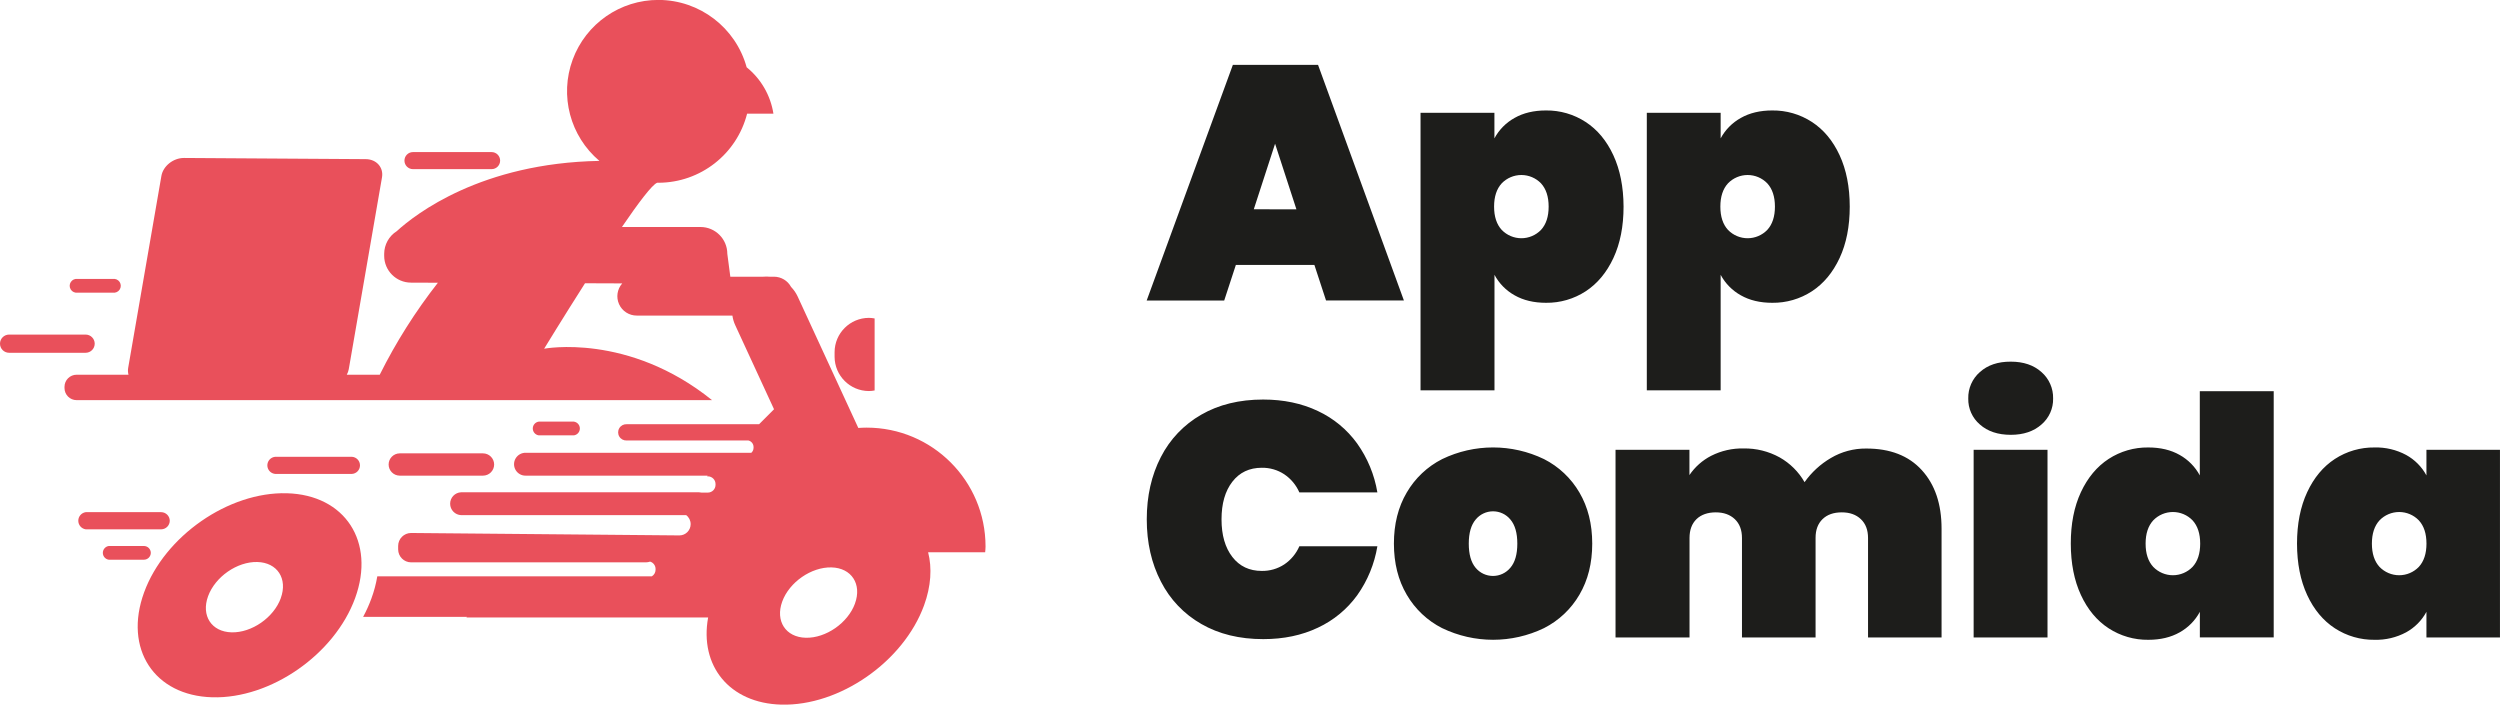
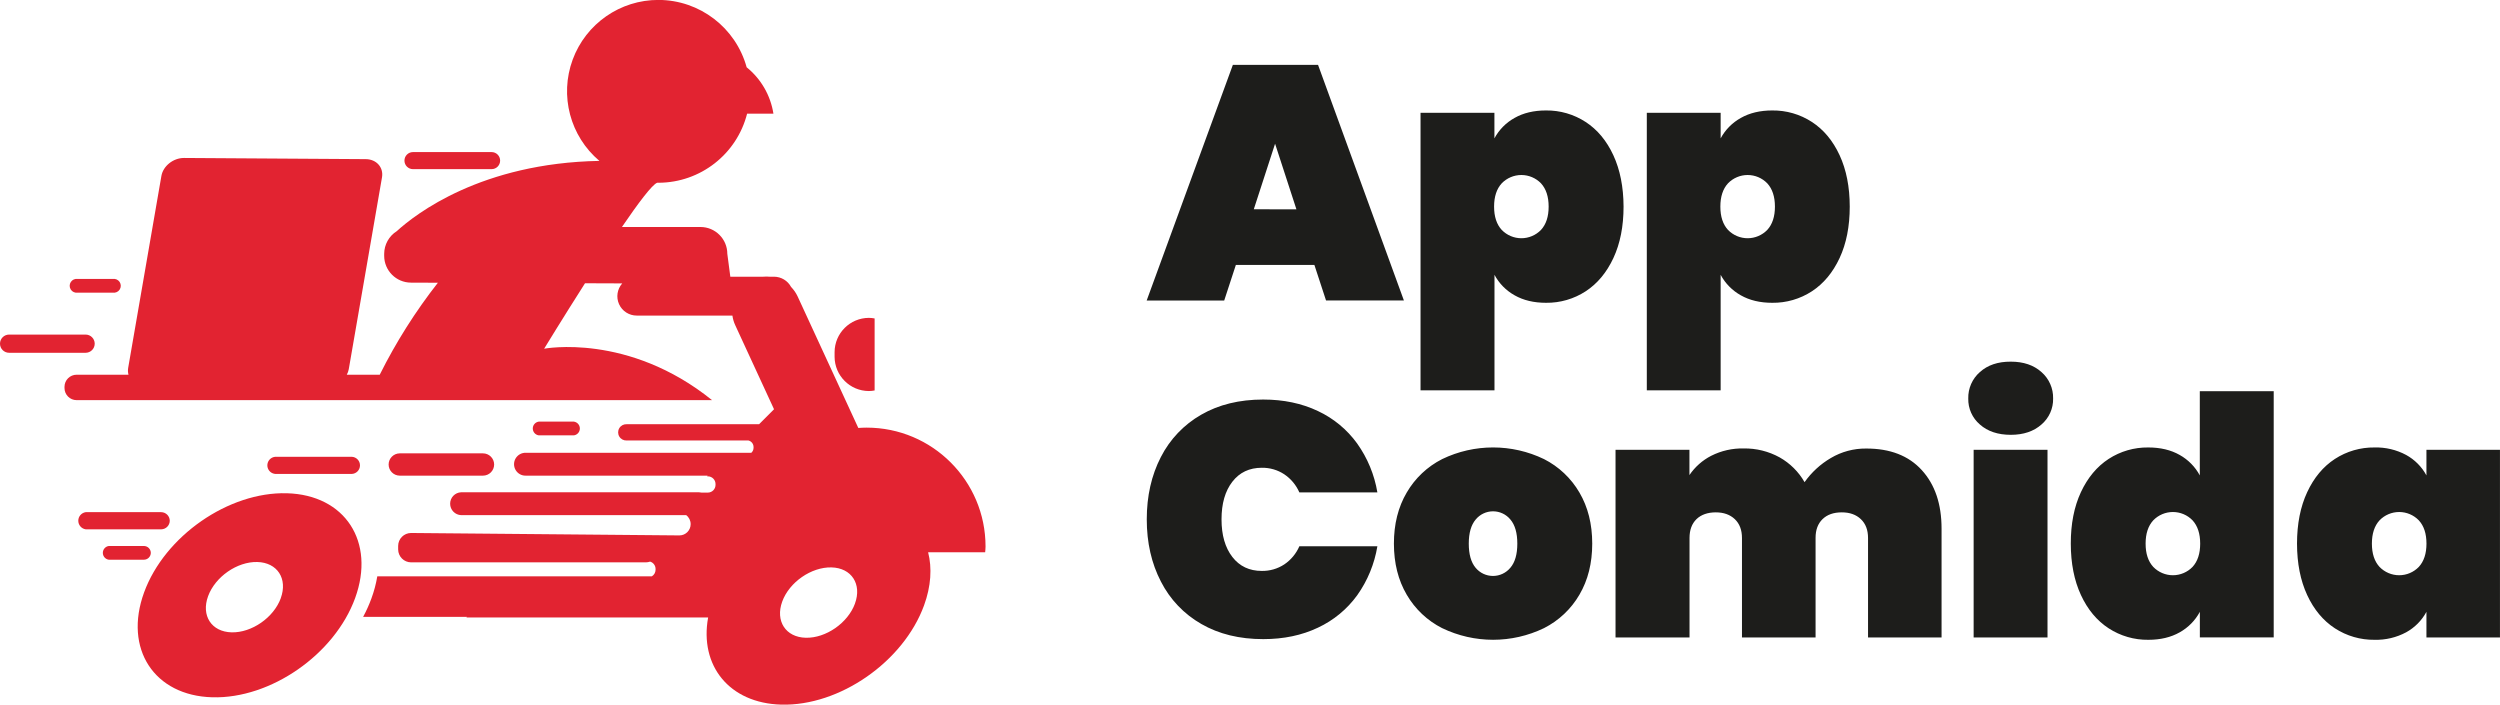
<svg xmlns="http://www.w3.org/2000/svg" id="Capa_1" data-name="Capa 1" viewBox="0 0 1441.97 406.44">
  <defs>
-     <style>.cls-1{fill:#e9505b}</style>
+     <style>.cls-1{fill:#e22331}</style>
  </defs>
  <path class="cls-1" d="M94.18 230.43a5.26 5.26 0 00-5.25-5.25H44.8a5.25 5.25 0 000 10.5h44.13a5.26 5.26 0 005.25-5.25z" transform="translate(-39.55 -32.2)" />
  <path class="cls-1" d="M608 347.44a68.59 68.59 0 00-68.59-68.59c-1.62 0-3.22.08-4.8.19l-35-75.86a19.75 19.75 0 00-3.77-5.46 11.22 11.22 0 00-9.84-5.92h-2.59a19.9 19.9 0 00-3.62 0h-19l-1.73-13.19a15.49 15.49 0 00-15.43-15.48h-45.36c9.47-13.87 17.47-24.52 20.34-25.52h.8a52.89 52.89 0 0051.06-39.84h15.18a42.89 42.89 0 00-15.44-26.76 52.88 52.88 0 00-50.8-38.85A52.64 52.64 0 00385.27 125c-68 1.24-105.86 30.49-116.88 40.54a15.51 15.51 0 00-7.25 13.09v1.11a15.5 15.5 0 0015.43 15.48l15.55.06a311.74 311.74 0 00-33.55 53.07h-19a11 11 0 001.14-3.18l19.17-110.67c1-5.74-3.21-10.47-9.35-10.51l-104.89-.68c-6.14 0-12 4.63-13 10.37l-19.15 110.65a9.21 9.21 0 00.17 4H83.75a7 7 0 00-7 6.95v.72a7 7 0 007 7h366.51c-48.43-39-96.86-29.66-96.86-29.66s10.74-17.62 23.58-37.76l21.47.08a11.15 11.15 0 008.39 18.56H462a19.28 19.28 0 001.62 5.54L486 268.25l-8.62 8.63H401a4.7 4.7 0 100 9.39h70.25a3.88 3.88 0 012.94 3.75v.48a3.83 3.83 0 01-1.29 2.86h-130a6.6 6.6 0 100 13.19h104.83l-.4.4h.51a4.44 4.44 0 014.42 4.43v.51a4.44 4.44 0 01-4.42 4.43h-3.67a6.41 6.41 0 00-1.46-.18H305.53a6.6 6.6 0 000 13.19h129.81a6.47 6.47 0 012.57 5.14v.07a6.49 6.49 0 01-6.48 6.48l-154.76-1.4a7.49 7.49 0 00-7.47 7.47v2a7.49 7.49 0 007.47 7.47H412.1a7.45 7.45 0 002.41-.43 4.39 4.39 0 013.16 4.2v.53a4.42 4.42 0 01-2.13 3.75H257.17a70.7 70.7 0 01-3.42 12.85A80.05 80.05 0 01249 388h59.89l-.33.33H448c-5.09 27.78 12.17 49.48 42.19 50.29 33.61.89 70.47-24.73 82.34-57.23 4.06-11.13 4.66-21.62 2.35-30.65h32.9c.09-1.1.22-2.18.22-3.3zm-75.31 32.89c-4.08 11.19-16.78 20-28.38 19.72s-17.66-9.65-13.59-20.86 16.81-20 28.4-19.72 17.66 9.65 13.56 20.86z" transform="translate(-39.55 -32.2)" />
  <path class="cls-1" d="M540.72 257.75a18.93 18.93 0 003.3-.34v-41.53a18.93 18.93 0 00-3.3-.34 19.85 19.85 0 00-19.79 19.79V238a19.85 19.85 0 0019.79 19.75zm-222.59 48.8a6.45 6.45 0 006.44-6.43 6.46 6.46 0 00-6.44-6.43h-48a6.45 6.45 0 00-6.43 6.43 6.44 6.44 0 006.43 6.43zm52.44-23.24a4 4 0 000-7.92h-20.28a4 4 0 000 7.92zM84.34 201h20.28a4 4 0 100-7.91H84.34a4 4 0 100 7.91zm42.2 150.12a4 4 0 00-4-4H102.3a4 4 0 000 7.92h20.28a4 4 0 003.96-3.92zm151.21-221.36h45.35a4.92 4.92 0 000-9.84h-45.35a4.92 4.92 0 000 9.84zm-35.29 175.8a4.95 4.95 0 000-9.89h-43.53a4.95 4.95 0 100 9.89zm-104.99 27a5 5 0 00-4.95-4.95H89a5 5 0 000 9.9h43.53a5 5 0 004.94-4.95zM205 316.7c-33.61-.91-70.49 24.7-82.34 57.2s5.78 59.58 39.39 60.49 70.49-24.7 82.33-57.2-5.79-59.58-39.38-60.49zm-3.49 60.52c-4.08 11.21-16.78 20-28.38 19.71s-17.66-9.64-13.56-20.85 16.78-20 28.37-19.72 17.65 9.64 13.55 20.86z" transform="translate(-39.55 -32.2)" />
  <path d="M797.67 185h-45.29l-6.72 20.53h-44.72l49.71-135.92h49.13L849.3 205.5h-44.91zm-10.36-32.06L775 115.1l-12.28 37.81zm125.81-52.71q7.57-4.32 18.14-4.32a41 41 0 0122.84 6.62q10.17 6.61 16 19.19t5.9 29.66q0 17.09-5.86 29.65t-16 19.19a41 41 0 01-22.84 6.63q-10.56 0-18.14-4.32a29.38 29.38 0 01-11.61-11.81v66.6H858.9V97.25h42.61V112a29.35 29.35 0 0111.61-11.77zm15.26 37.71a15.76 15.76 0 00-22.65 0q-4.41 4.8-4.41 13.44c0 5.75 1.47 10.24 4.41 13.43a15.76 15.76 0 0022.65 0c2.94-3.19 4.41-7.68 4.41-13.43s-1.47-10.24-4.41-13.44zm115.25-37.71q7.59-4.32 18.14-4.32a41 41 0 0122.84 6.62q10.17 6.61 16 19.19t5.85 29.66q0 17.09-5.85 29.65t-16 19.19a40.91 40.91 0 01-22.84 6.63q-10.56 0-18.14-4.32a29.5 29.5 0 01-11.63-11.81v66.6h-42.59V97.25H1032V112a29.48 29.48 0 0111.63-11.77zm15.26 37.71a15.76 15.76 0 00-22.65 0q-4.41 4.8-4.41 13.44c0 5.75 1.47 10.24 4.41 13.43a15.76 15.76 0 0022.65 0c2.94-3.19 4.42-7.68 4.42-13.43s-1.48-10.24-4.42-13.44zM709.1 295.86a59 59 0 0123.32-24.48q15.15-8.73 35.7-8.73 17.65 0 31.57 6.62A58.44 58.44 0 01822.34 288 67.82 67.82 0 01834 316.2h-45a24.32 24.32 0 00-8.74-10.46 22.89 22.89 0 00-12.91-3.74q-10.76 0-17 8.06t-6.24 21.69q0 13.62 6.24 21.69t17 8.06a22.9 22.9 0 0012.95-3.75 24.26 24.26 0 008.7-10.46h45a67.86 67.86 0 01-11.61 28.22 58.42 58.42 0 01-22.65 18.71q-13.92 6.63-31.57 6.62-20.55 0-35.7-8.73a58.86 58.86 0 01-23.32-24.47q-8.16-15.74-8.16-35.89t8.11-35.89zm162.27 98.65a49.56 49.56 0 01-20.44-19.29q-7.38-12.57-7.39-29.46t7.39-29.46a49.56 49.56 0 0120.44-19.3 67.54 67.54 0 0158.74 0 49.56 49.56 0 0120.44 19.29q7.38 12.57 7.38 29.46t-7.38 29.46a49.56 49.56 0 01-20.44 19.29 67.54 67.54 0 01-58.74 0zm39.35-34.84q4-4.69 4-13.91t-4-13.92a12.95 12.95 0 00-20 0q-4 4.71-4 13.92t3.93 13.91a13 13 0 0020.06 0zM1148 303.34q11.42 12.48 11.42 33.78v62.76h-42.41V342.5q0-6.92-4.13-10.85t-11-3.93q-7.1 0-11.13 3.93t-4 10.85v57.38h-42.45V342.5q0-6.92-4.12-10.85c-2.76-2.62-6.43-3.93-11-3.93s-8.45 1.31-11.13 3.93-4 6.24-4 10.85v57.38h-42.68V291.63H1014v14.59a33.69 33.69 0 0112.57-11.13 39.43 39.43 0 0118.71-4.23A41.47 41.47 0 011066 296a38.23 38.23 0 0114.4 14.3 48.69 48.69 0 0115.16-13.92 39.15 39.15 0 0120.34-5.47q20.72-.05 32.1 12.43zm33.53-26.29a19.15 19.15 0 01-6.71-15 19.62 19.62 0 016.71-15.25q6.72-6.06 17.85-6 10.95 0 17.66 6a19.63 19.63 0 016.72 15.25 19.16 19.16 0 01-6.72 15q-6.72 5.94-17.66 5.95-11.13 0-17.85-5.95zm39 14.58v108.25h-42.61V291.63zm19.25 24.47q5.87-12.57 16-19.19a41 41 0 0122.84-6.62q10.56 0 18.14 4.32a29.48 29.48 0 0111.61 11.8v-48.56H1351v142h-42.6V385.1a29.5 29.5 0 01-11.61 11.81q-7.59 4.32-18.14 4.32a41 41 0 01-22.84-6.62q-10.17-6.63-16-19.2t-5.85-29.65q-.03-17.08 5.82-29.66zm64.4 16.22a15.76 15.76 0 00-22.65 0q-4.42 4.8-4.42 13.44t4.42 13.43a15.76 15.76 0 0022.65 0q4.41-4.79 4.41-13.43t-4.41-13.44zm66.12-16.22q5.85-12.57 16-19.19a41 41 0 0122.84-6.62 36.62 36.62 0 0118.24 4.32 29.35 29.35 0 0111.71 11.8v-14.78h42.41v108.25h-42.41V385.1a29.37 29.37 0 01-11.71 11.81 36.62 36.62 0 01-18.24 4.32 41 41 0 01-22.84-6.62q-10.17-6.63-16-19.2t-5.86-29.65q0-17.08 5.86-29.66zm64.39 16.22a15.76 15.76 0 00-22.65 0q-4.41 4.8-4.41 13.44t4.41 13.43a15.76 15.76 0 0022.65 0q4.41-4.79 4.42-13.43t-4.42-13.44z" transform="translate(-39.55 -32.2)" fill="#1d1d1b" />
</svg>
